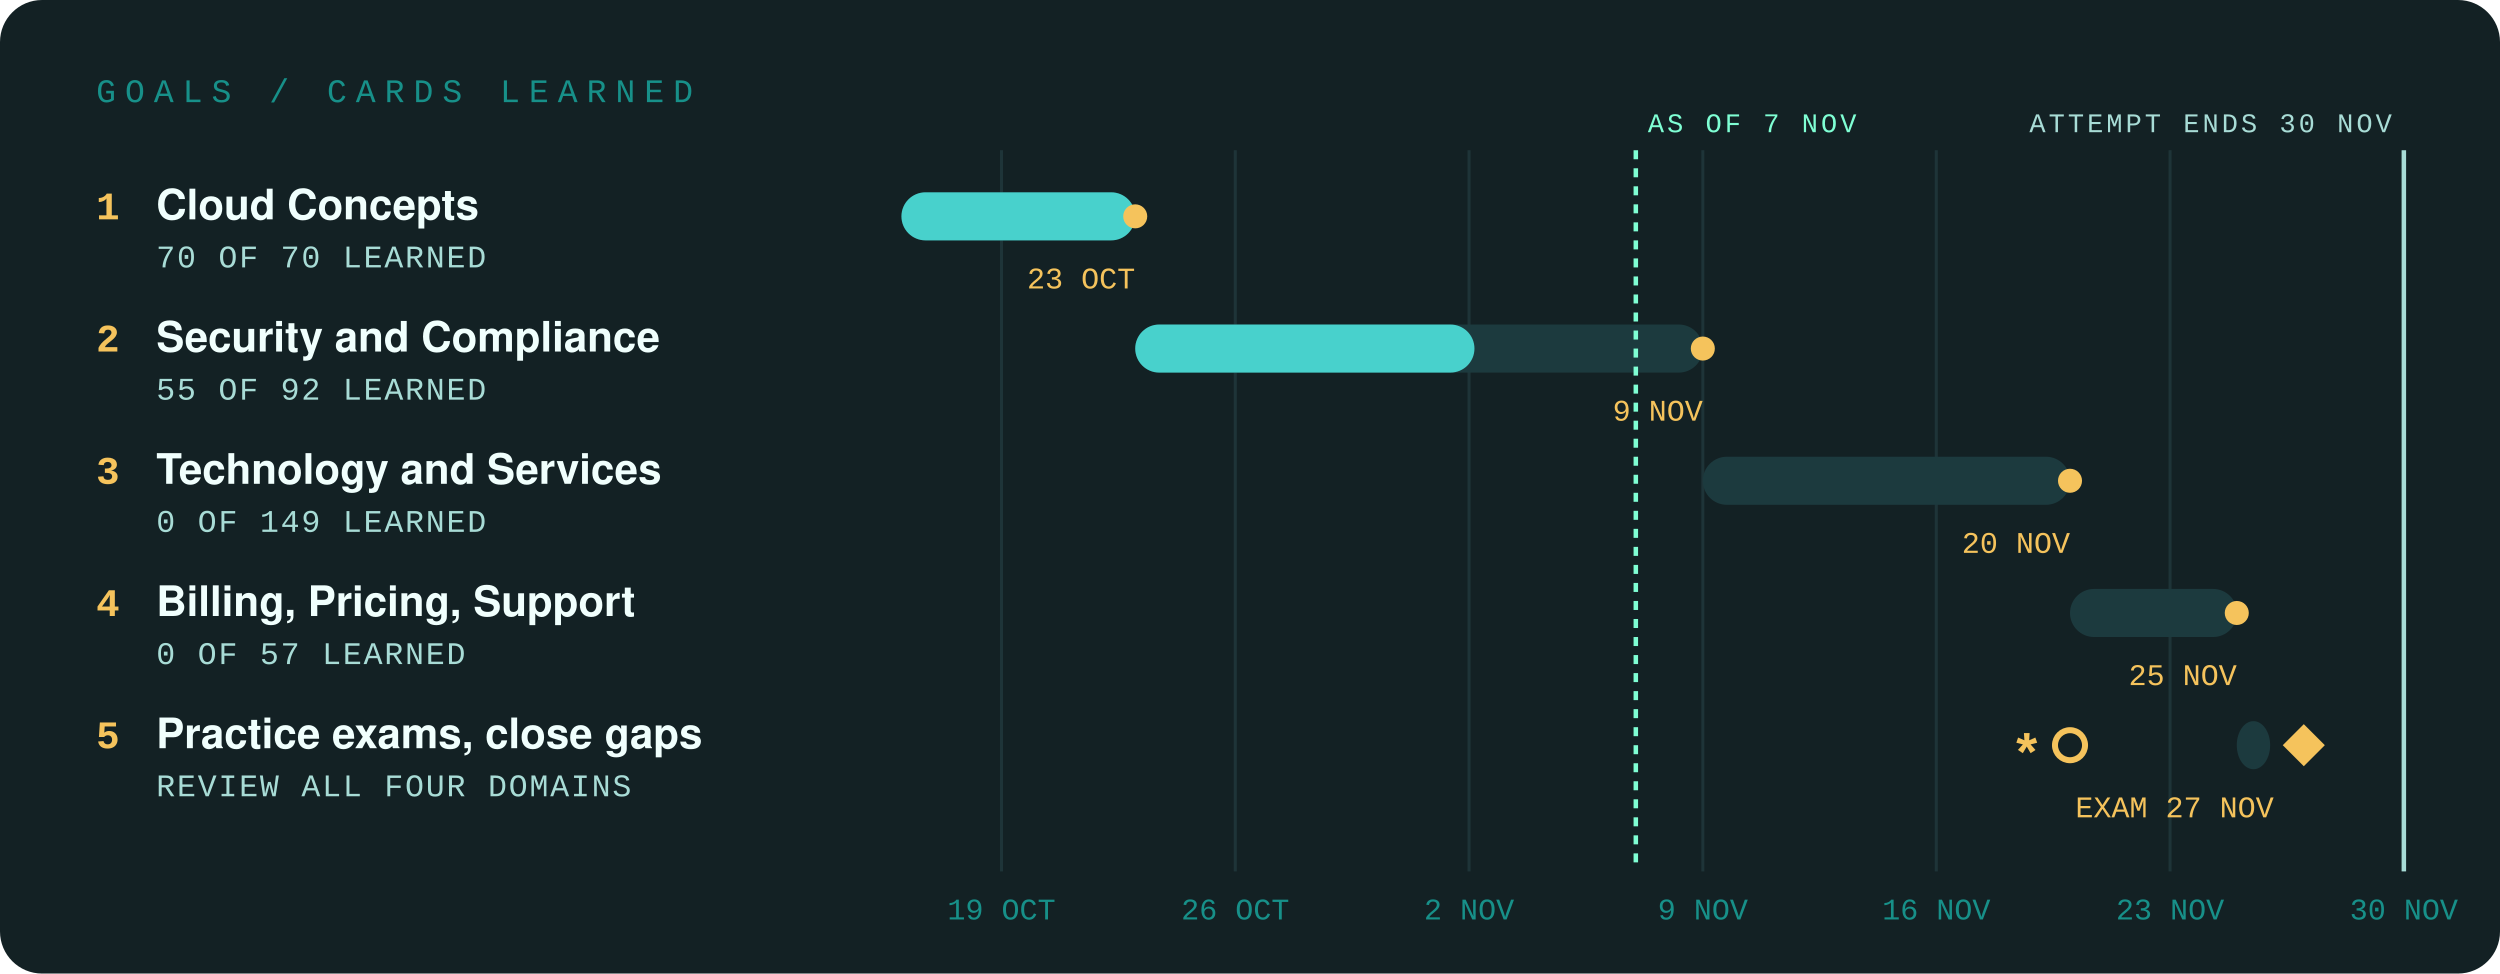
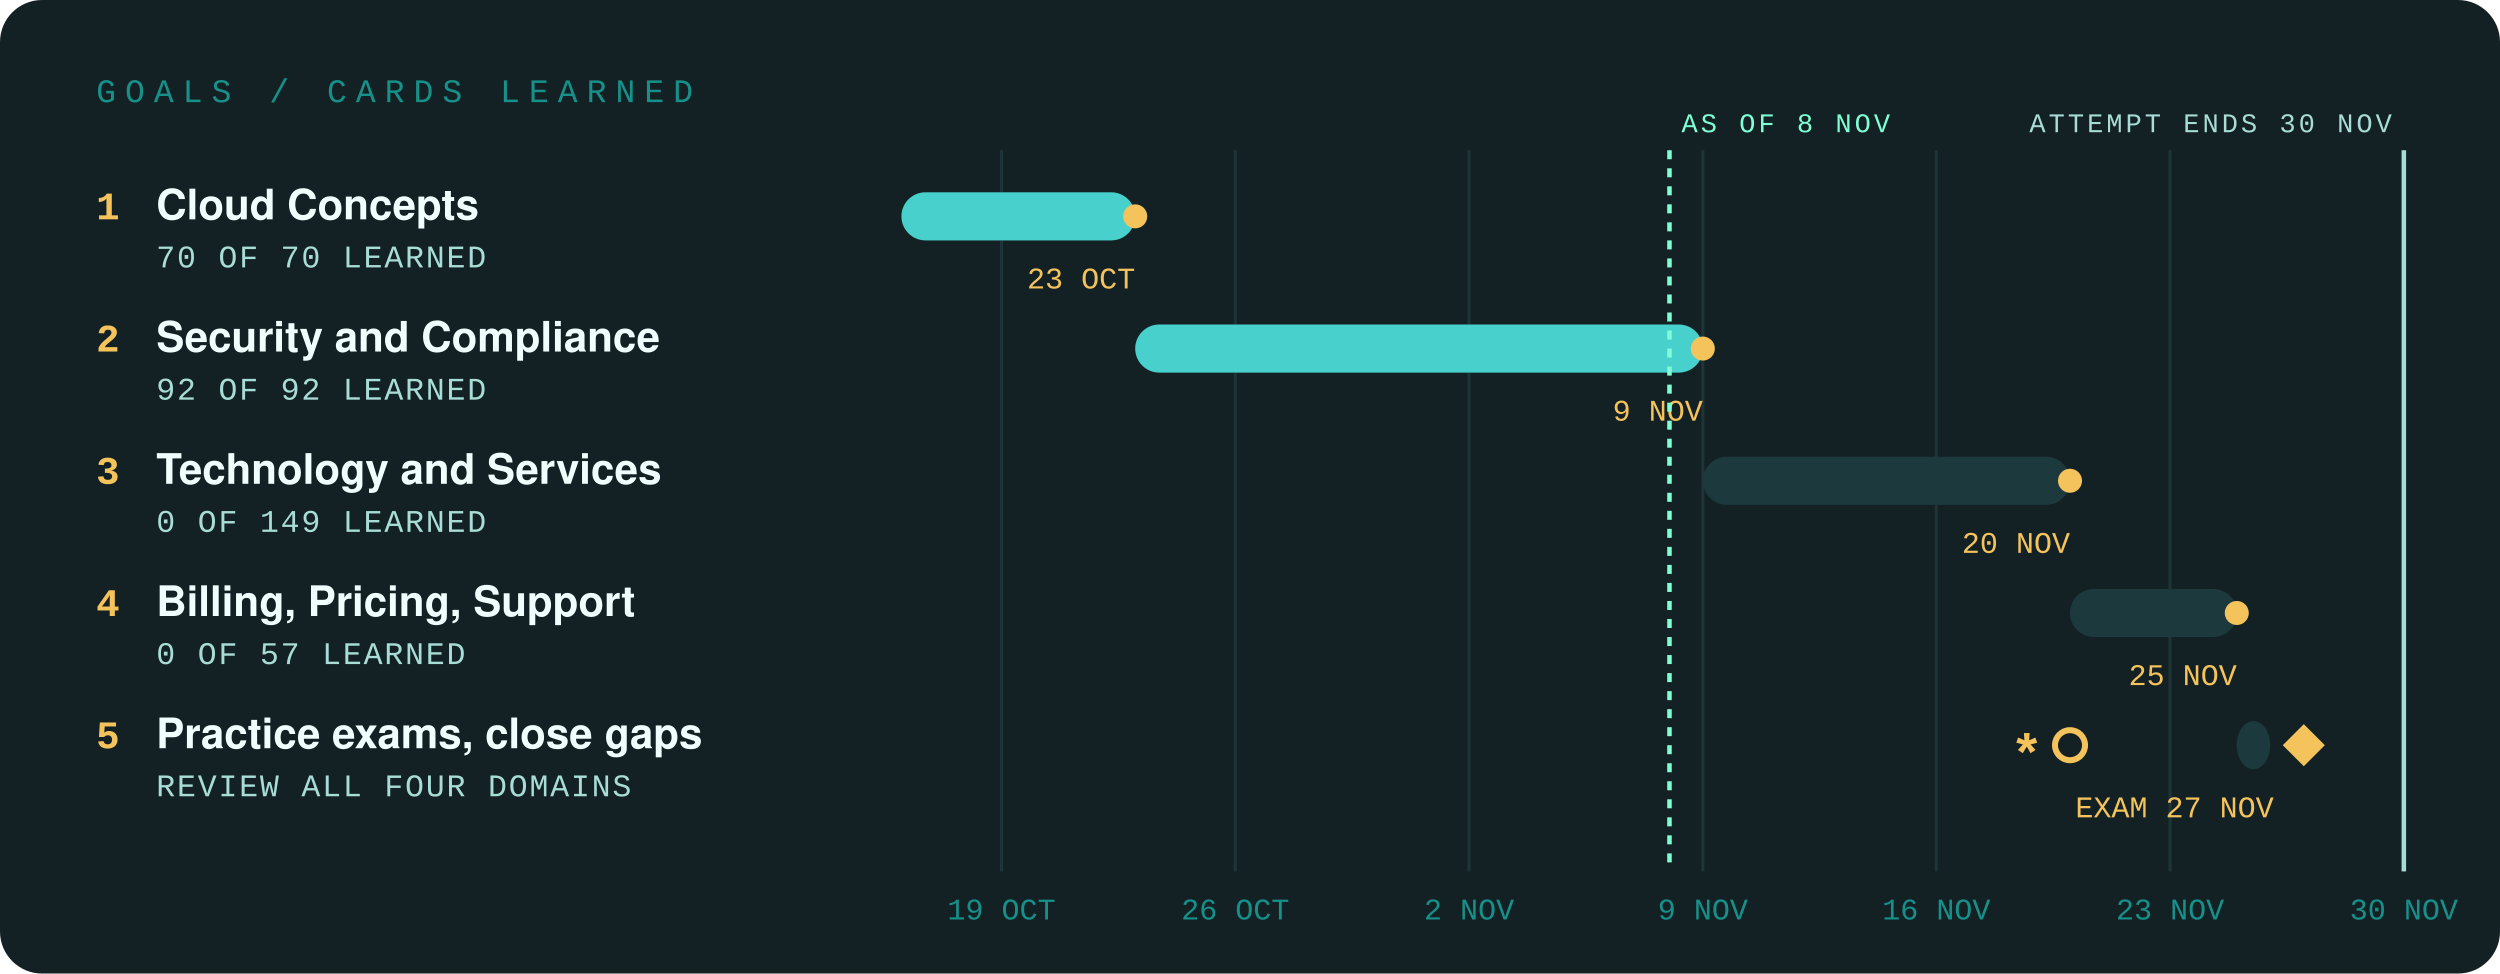
<svg xmlns="http://www.w3.org/2000/svg" viewBox="0 0 832 324" width="832" height="324" role="img" aria-label="Goal dates per exam domain">
  <rect width="832" height="324" rx="14" fill="#132124" />
  <text x="32" y="34" font-family="Consolas, Cascadia Mono, Menlo, Courier New, monospace" font-size="11" letter-spacing="3" fill="#179089">GOALS  /  CARDS LEARNED</text>
  <line x1="333.3" y1="50" x2="333.3" y2="290" stroke="#1E3438" stroke-width="1" />
  <text x="333.3" y="306" font-family="Consolas, Cascadia Mono, Menlo, Courier New, monospace" font-size="10" fill="#179089" text-anchor="middle">19 OCT</text>
  <line x1="411.1" y1="50" x2="411.1" y2="290" stroke="#1E3438" stroke-width="1" />
  <text x="411.1" y="306" font-family="Consolas, Cascadia Mono, Menlo, Courier New, monospace" font-size="10" fill="#179089" text-anchor="middle">26 OCT</text>
  <line x1="488.9" y1="50" x2="488.9" y2="290" stroke="#1E3438" stroke-width="1" />
  <text x="488.9" y="306" font-family="Consolas, Cascadia Mono, Menlo, Courier New, monospace" font-size="10" fill="#179089" text-anchor="middle">2 NOV</text>
  <line x1="566.7" y1="50" x2="566.7" y2="290" stroke="#1E3438" stroke-width="1" />
  <text x="566.7" y="306" font-family="Consolas, Cascadia Mono, Menlo, Courier New, monospace" font-size="10" fill="#179089" text-anchor="middle">9 NOV</text>
  <line x1="644.4" y1="50" x2="644.4" y2="290" stroke="#1E3438" stroke-width="1" />
  <text x="644.4" y="306" font-family="Consolas, Cascadia Mono, Menlo, Courier New, monospace" font-size="10" fill="#179089" text-anchor="middle">16 NOV</text>
  <line x1="722.2" y1="50" x2="722.2" y2="290" stroke="#1E3438" stroke-width="1" />
  <text x="722.2" y="306" font-family="Consolas, Cascadia Mono, Menlo, Courier New, monospace" font-size="10" fill="#179089" text-anchor="middle">23 NOV</text>
  <line x1="800.0" y1="50" x2="800.0" y2="290" stroke="#1E3438" stroke-width="1" />
  <text x="800.0" y="306" font-family="Consolas, Cascadia Mono, Menlo, Courier New, monospace" font-size="10" fill="#179089" text-anchor="middle">30 NOV</text>
  <text x="32" y="73" font-family="Consolas, Cascadia Mono, Menlo, Courier New, monospace" font-size="13" font-weight="700" fill="#F5C35C">1</text>
  <text x="52" y="73" font-family="Segoe UI, Helvetica, Arial, sans-serif" font-size="14" font-weight="600" fill="#F0FFFD">Cloud Concepts</text>
  <text x="52" y="89" font-family="Consolas, Cascadia Mono, Menlo, Courier New, monospace" font-size="10.5" letter-spacing="0.6" fill="#A8DCD6">70 OF 70 LEARNED</text>
  <rect x="300.0" y="64" width="77.8" height="16" rx="8" fill="#1C3A3E" />
  <rect x="300.0" y="64" width="77.8" height="16" rx="8" fill="#48D1CC" />
  <circle cx="377.8" cy="72" r="4" fill="#F5C35C" />
  <text x="377.8" y="96" font-family="Consolas, Cascadia Mono, Menlo, Courier New, monospace" font-size="10" fill="#F5C35C" text-anchor="end">23 OCT</text>
  <text x="32" y="117" font-family="Consolas, Cascadia Mono, Menlo, Courier New, monospace" font-size="13" font-weight="700" fill="#F5C35C">2</text>
  <text x="52" y="117" font-family="Segoe UI, Helvetica, Arial, sans-serif" font-size="14" font-weight="600" fill="#F0FFFD">Security and Compliance</text>
-   <text x="52" y="133" font-family="Consolas, Cascadia Mono, Menlo, Courier New, monospace" font-size="10.5" letter-spacing="0.6" fill="#A8DCD6">55 OF 92 LEARNED</text>
+   <text x="52" y="133" font-family="Consolas, Cascadia Mono, Menlo, Courier New, monospace" font-size="10.5" letter-spacing="0.6" fill="#A8DCD6">92 OF 92 LEARNED</text>
  <rect x="377.8" y="108" width="188.9" height="16" rx="8" fill="#1C3A3E" />
-   <rect x="377.8" y="108" width="112.9" height="16" rx="8" fill="#48D1CC" />
+   <rect x="377.8" y="108" width="188.9" height="16" rx="8" fill="#48D1CC" />
  <circle cx="566.7" cy="116" r="4" fill="#F5C35C" />
  <text x="566.7" y="140" font-family="Consolas, Cascadia Mono, Menlo, Courier New, monospace" font-size="10" fill="#F5C35C" text-anchor="end">9 NOV</text>
  <text x="32" y="161" font-family="Consolas, Cascadia Mono, Menlo, Courier New, monospace" font-size="13" font-weight="700" fill="#F5C35C">3</text>
  <text x="52" y="161" font-family="Segoe UI, Helvetica, Arial, sans-serif" font-size="14" font-weight="600" fill="#F0FFFD">Technology and Services</text>
  <text x="52" y="177" font-family="Consolas, Cascadia Mono, Menlo, Courier New, monospace" font-size="10.5" letter-spacing="0.6" fill="#A8DCD6">0 OF 149 LEARNED</text>
  <rect x="566.7" y="152" width="122.2" height="16" rx="8" fill="#1C3A3E" />
  <circle cx="688.9" cy="160" r="4" fill="#F5C35C" />
  <text x="688.9" y="184" font-family="Consolas, Cascadia Mono, Menlo, Courier New, monospace" font-size="10" fill="#F5C35C" text-anchor="end">20 NOV</text>
  <text x="32" y="205" font-family="Consolas, Cascadia Mono, Menlo, Courier New, monospace" font-size="13" font-weight="700" fill="#F5C35C">4</text>
  <text x="52" y="205" font-family="Segoe UI, Helvetica, Arial, sans-serif" font-size="14" font-weight="600" fill="#F0FFFD">Billing, Pricing, Support</text>
  <text x="52" y="221" font-family="Consolas, Cascadia Mono, Menlo, Courier New, monospace" font-size="10.5" letter-spacing="0.6" fill="#A8DCD6">0 OF 57 LEARNED</text>
  <rect x="688.9" y="196" width="55.6" height="16" rx="8" fill="#1C3A3E" />
  <circle cx="744.4" cy="204" r="4" fill="#F5C35C" />
  <text x="744.4" y="228" font-family="Consolas, Cascadia Mono, Menlo, Courier New, monospace" font-size="10" fill="#F5C35C" text-anchor="end">25 NOV</text>
  <text x="32" y="249" font-family="Consolas, Cascadia Mono, Menlo, Courier New, monospace" font-size="13" font-weight="700" fill="#F5C35C">5</text>
  <text x="52" y="249" font-family="Segoe UI, Helvetica, Arial, sans-serif" font-size="14" font-weight="600" fill="#F0FFFD">Practice exams, close gaps</text>
  <text x="52" y="265" font-family="Consolas, Cascadia Mono, Menlo, Courier New, monospace" font-size="10.5" letter-spacing="0.6" fill="#A8DCD6">REVIEW ALL FOUR DOMAINS</text>
  <rect x="744.4" y="240" width="11.1" height="16" rx="8" fill="#1C3A3E" />
  <path d="M766.7 241 l7 7 l-7 7 l-7 -7 Z" fill="#F5C35C" />
  <text x="756.7" y="272" font-family="Consolas, Cascadia Mono, Menlo, Courier New, monospace" font-size="10" fill="#F5C35C" text-anchor="end">EXAM 27 NOV</text>
  <circle cx="688.9" cy="248" r="5" fill="#132124" stroke="#F5C35C" stroke-width="2" />
  <text x="679.9" y="257" font-family="Consolas, Cascadia Mono, Menlo, Courier New, monospace" font-size="18" font-weight="700" fill="#F5C35C" text-anchor="end">*</text>
  <line x1="800.0" y1="50" x2="800.0" y2="290" stroke="#A8DCD6" stroke-width="1.5" />
  <text x="796.0" y="44" font-family="Consolas, Cascadia Mono, Menlo, Courier New, monospace" font-size="9" letter-spacing="1" fill="#A8DCD6" text-anchor="end">ATTEMPT ENDS 30 NOV</text>
-   <line x1="544.4" y1="50" x2="544.4" y2="290" stroke="#7FFFD4" stroke-width="1.5" stroke-dasharray="3 3" />
-   <text x="548.4" y="44" font-family="Consolas, Cascadia Mono, Menlo, Courier New, monospace" font-size="9" letter-spacing="1" fill="#7FFFD4">AS OF 7 NOV</text>
+   <line x1="555.6" y1="50" x2="555.6" y2="290" stroke="#7FFFD4" stroke-width="1.5" stroke-dasharray="3 3" />
+   <text x="559.6" y="44" font-family="Consolas, Cascadia Mono, Menlo, Courier New, monospace" font-size="9" letter-spacing="1" fill="#7FFFD4">AS OF 8 NOV</text>
</svg>
